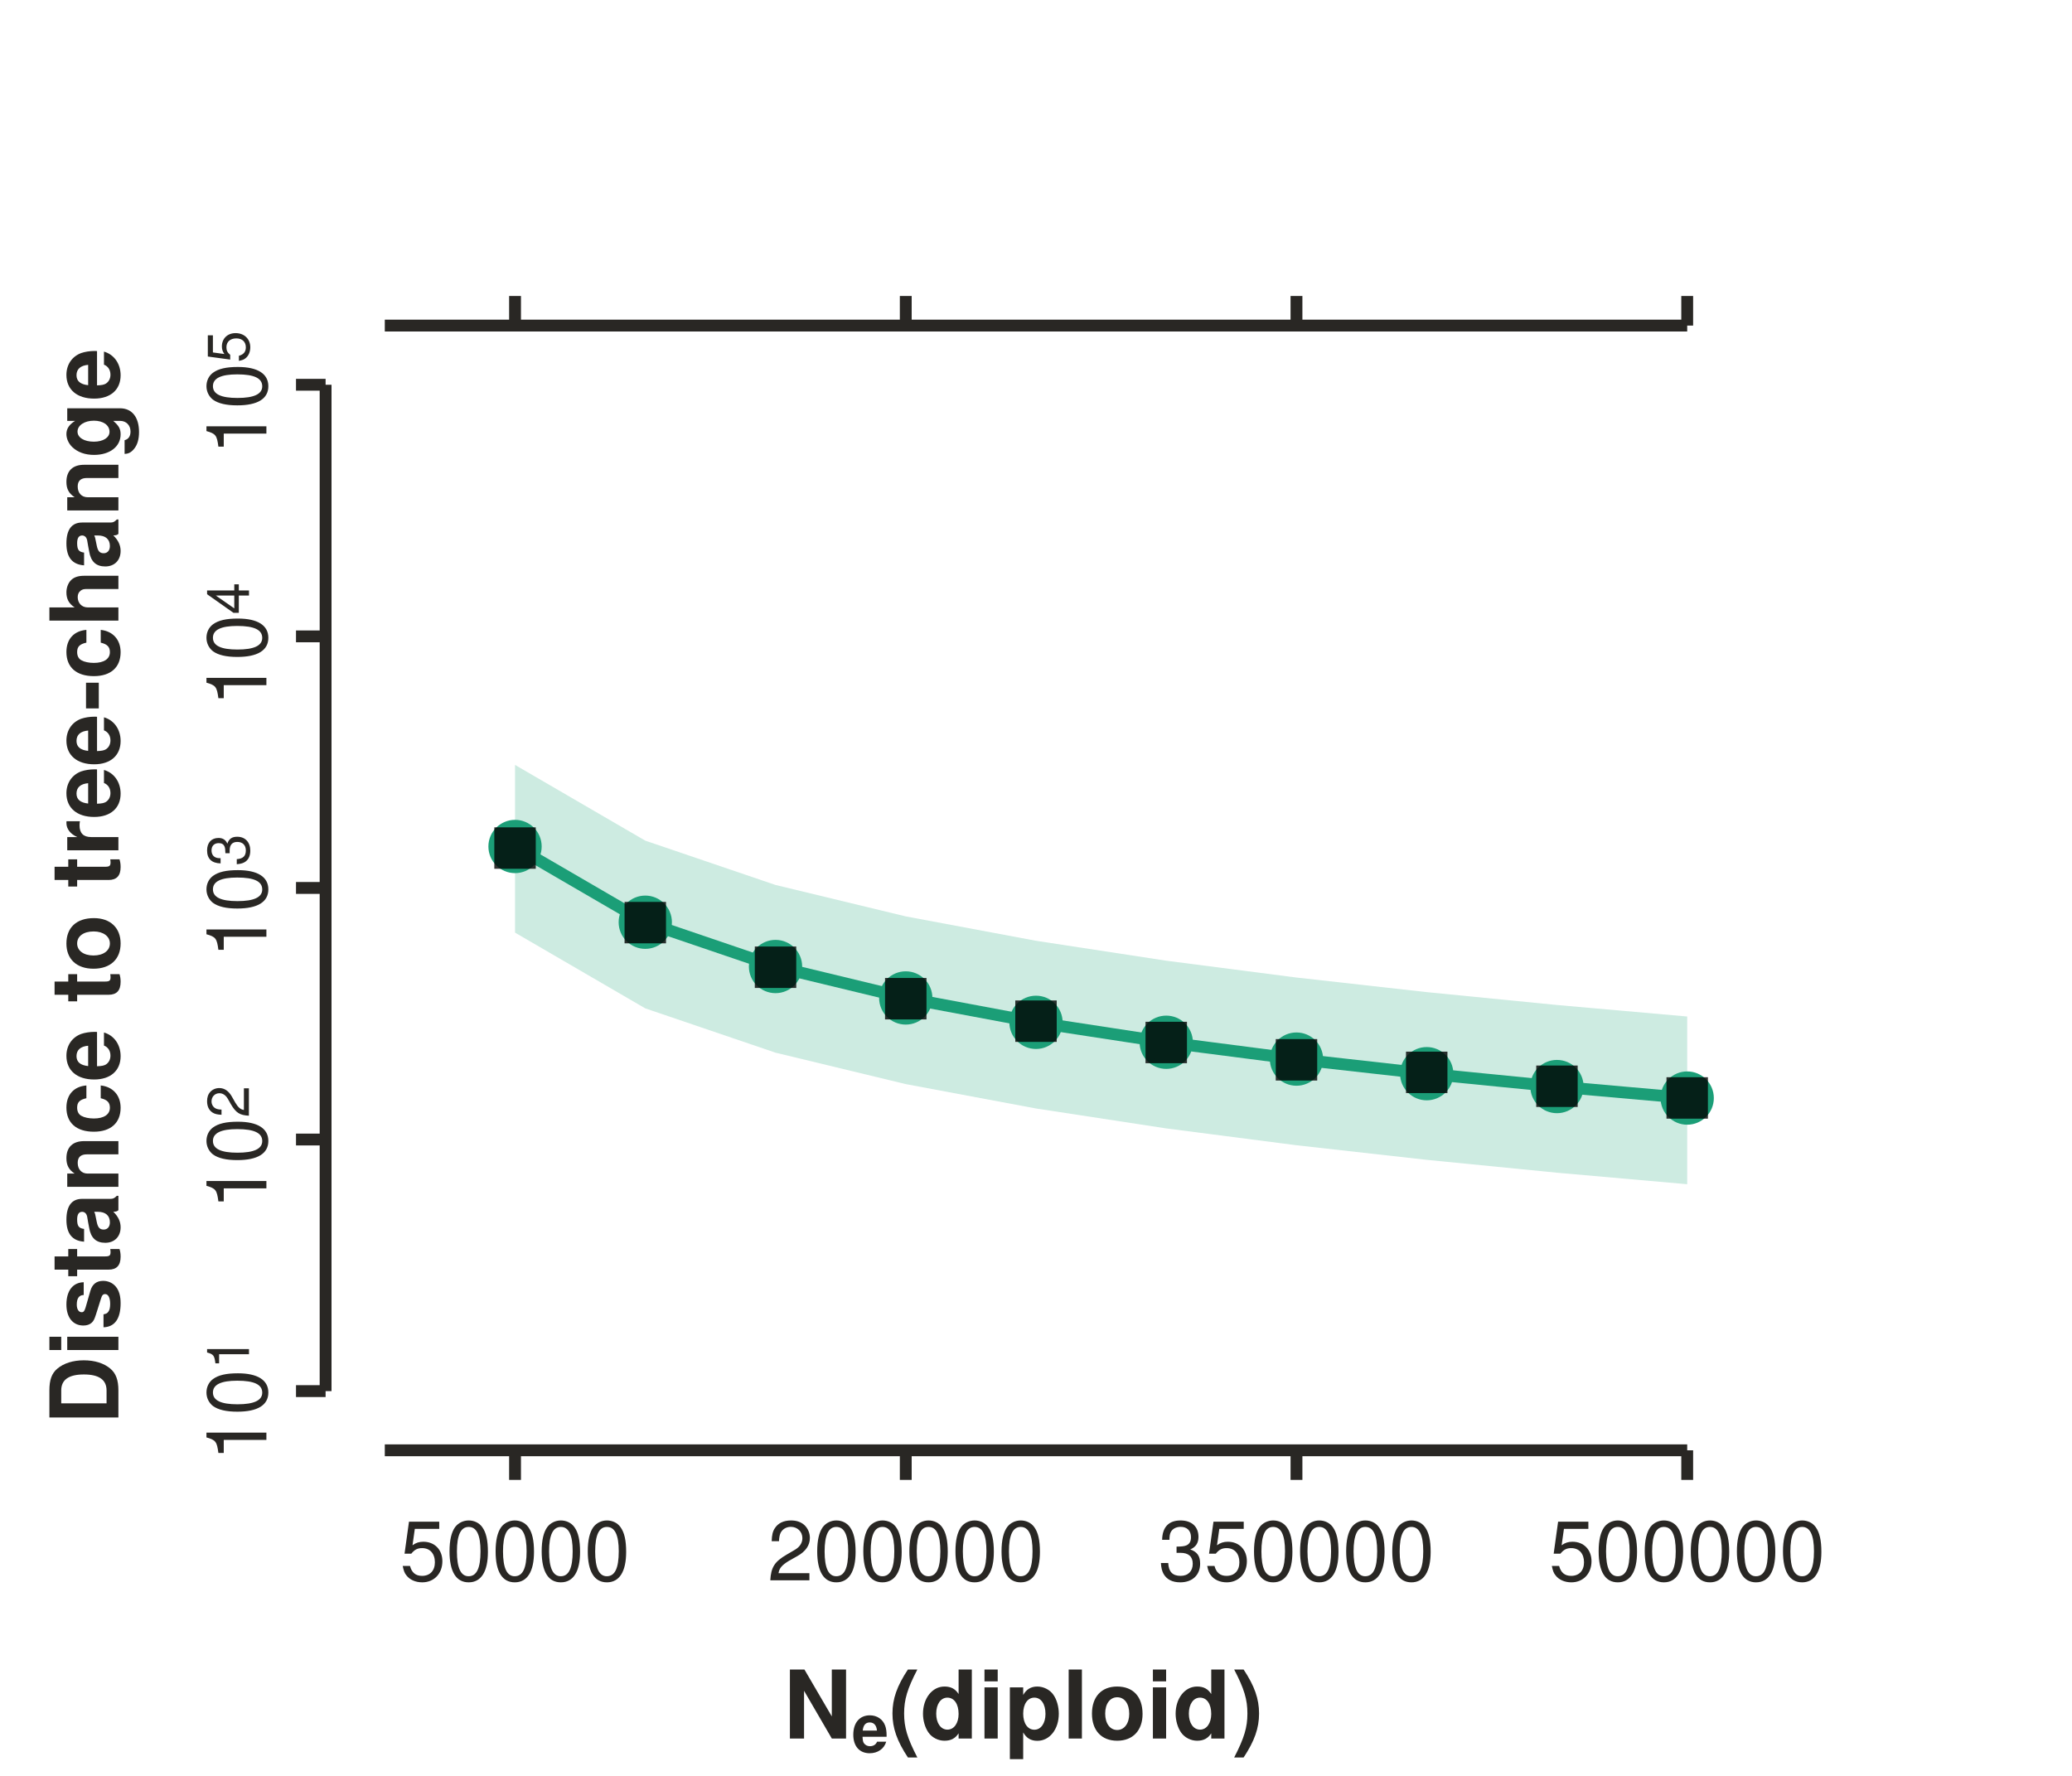
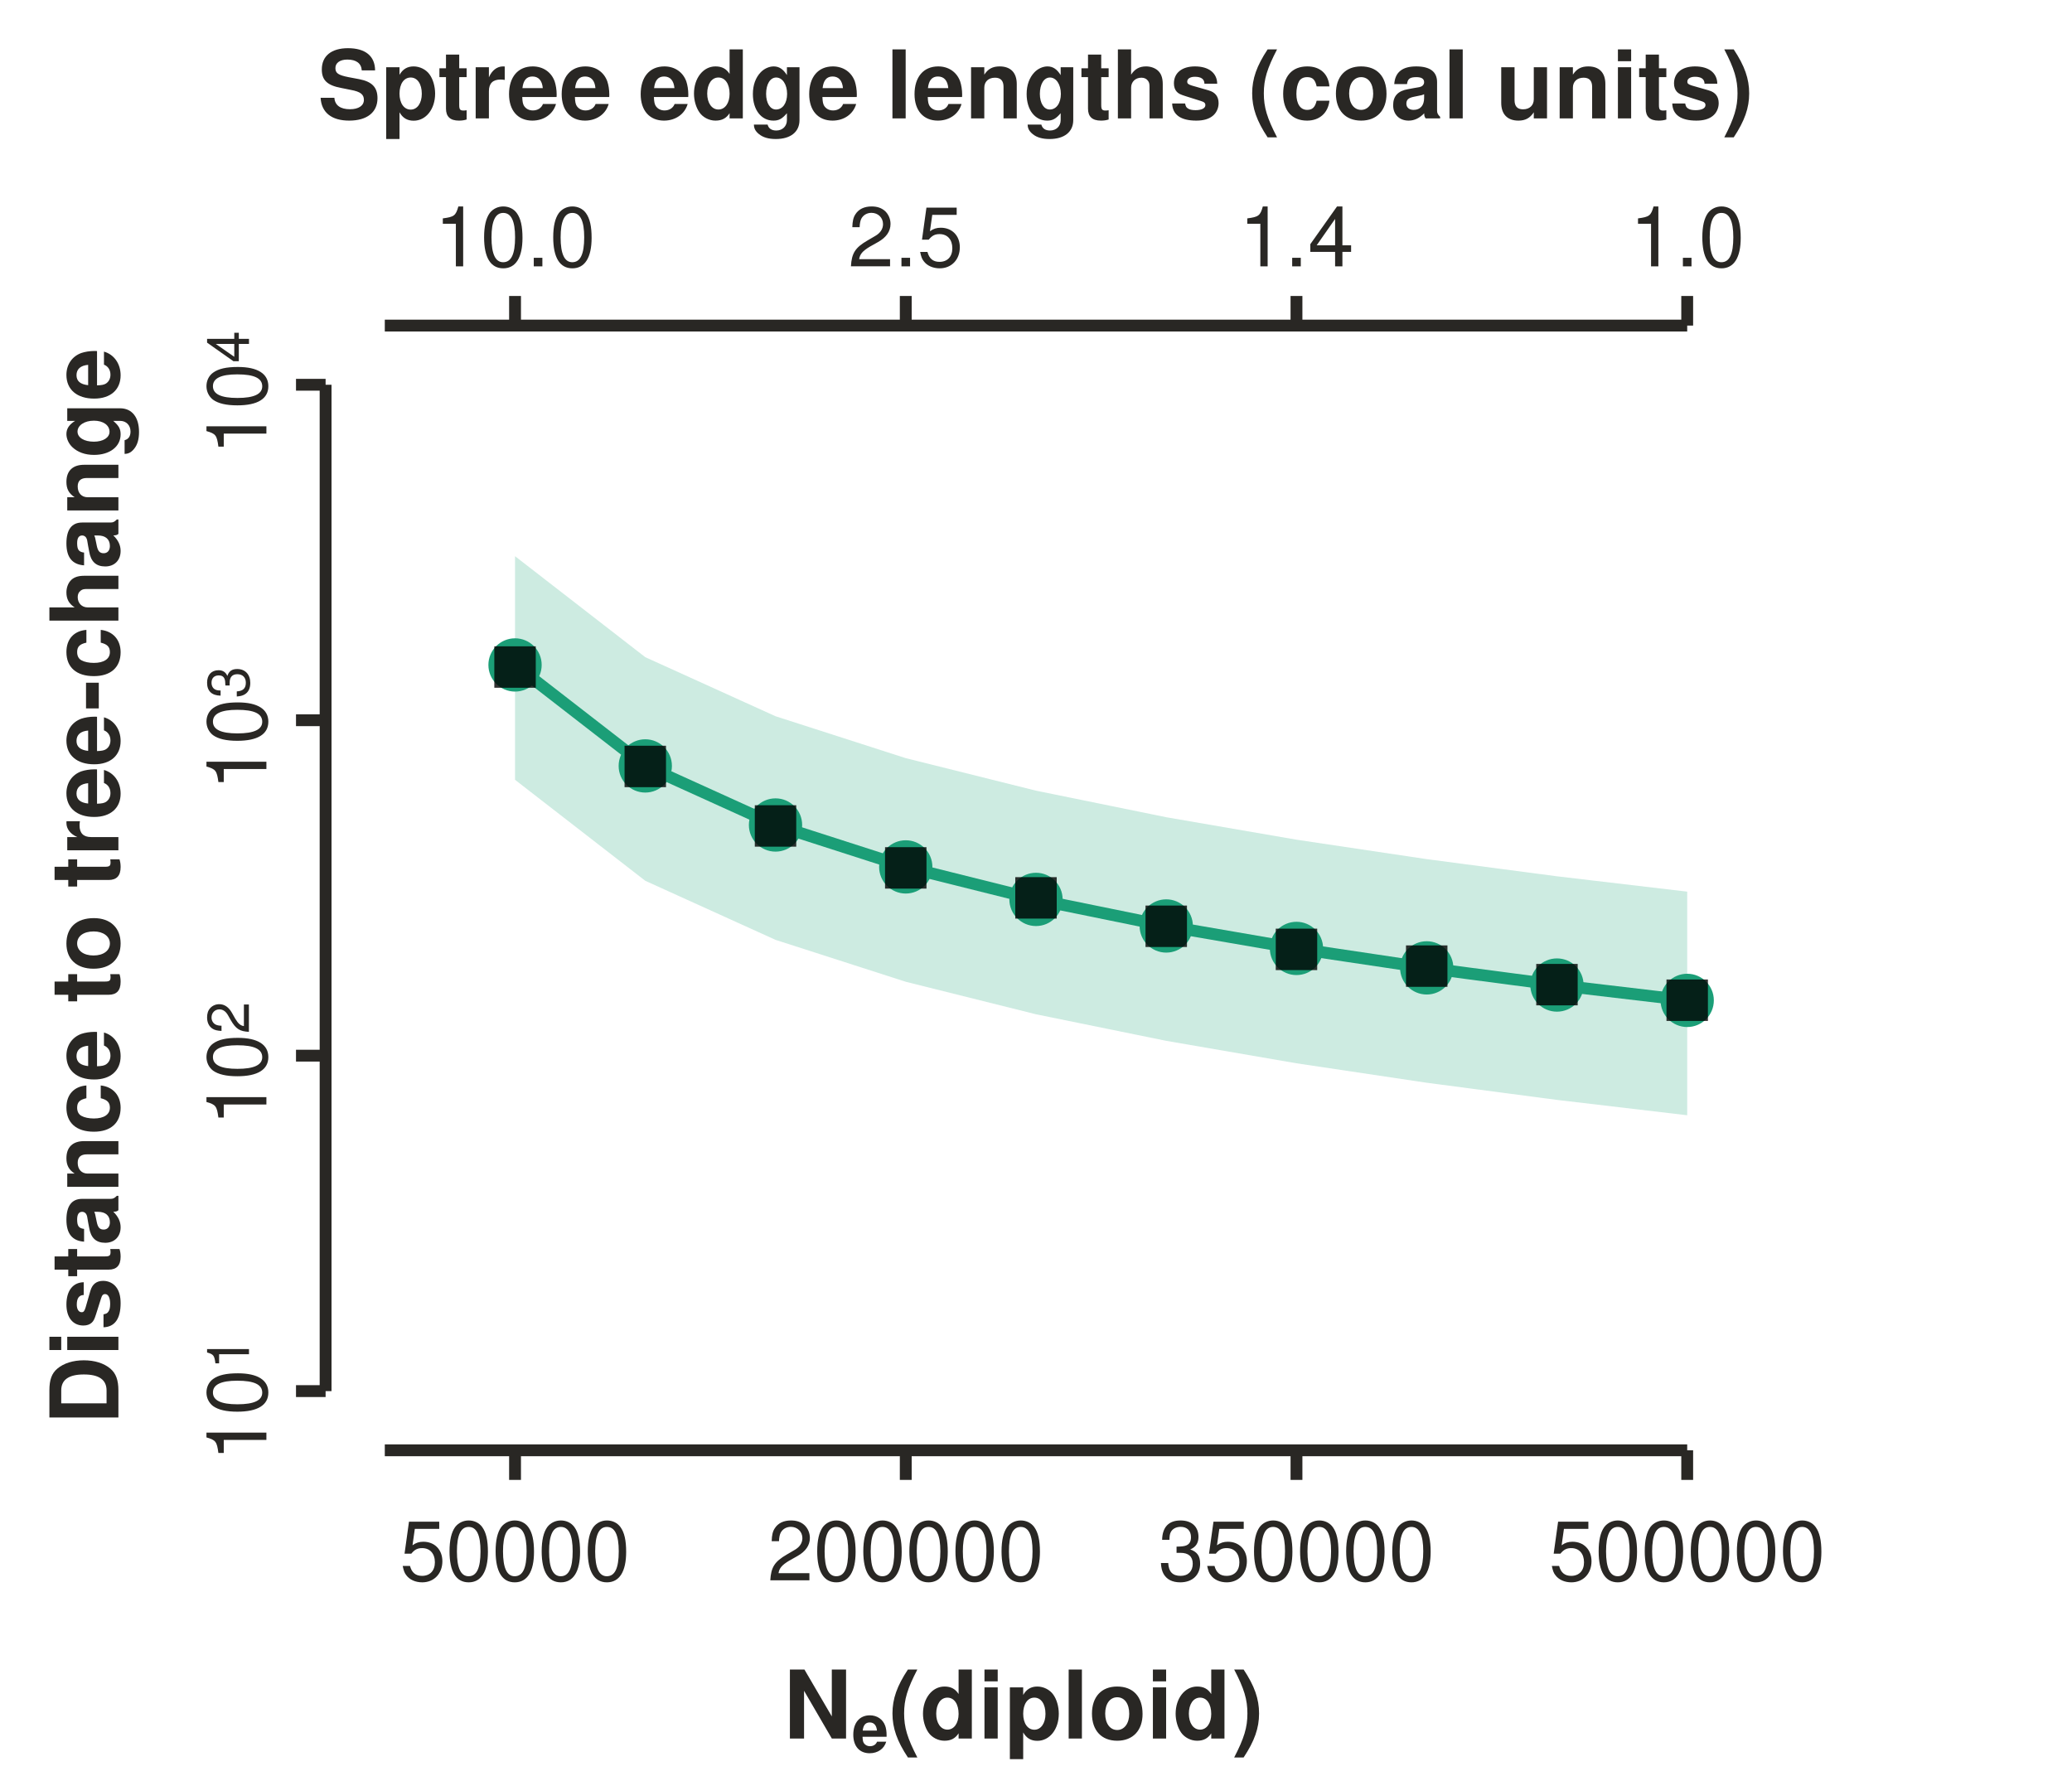
- <svg xmlns="http://www.w3.org/2000/svg" class="toyplot-canvas-Canvas" width="350.0px" height="300.0px" viewBox="0 0 350.0 300.0" preserveAspectRatio="xMidYMid meet" style="background-color:transparent;border-color:#292724;border-style:none;border-width:1.0;fill:rgb(16.1%,15.3%,14.1%);fill-opacity:1.0;font-family:Helvetica;font-size:12px;opacity:1.0;stroke:rgb(16.1%,15.3%,14.1%);stroke-opacity:1.0;stroke-width:1.0" id="t6c0636be565440a5936a8f9014020187">
-   <g class="toyplot-coordinates-Cartesian" id="tcae91ae8e6fc48f4aba4064f61879a3b">
-     <clipPath id="t70cc1f8d1aeb4241b9602135f8326e14">
+ <svg xmlns="http://www.w3.org/2000/svg" class="toyplot-canvas-Canvas" width="350.0px" height="300.0px" viewBox="0 0 350.0 300.0" preserveAspectRatio="xMidYMid meet" style="background-color:transparent;border-color:#292724;border-style:none;border-width:1.0;fill:rgb(16.1%,15.3%,14.1%);fill-opacity:1.0;font-family:Helvetica;font-size:12px;opacity:1.0;stroke:rgb(16.1%,15.3%,14.1%);stroke-opacity:1.0;stroke-width:1.0" id="t99d605724dde4fafabe729d2fc3d2e07">
+   <g class="toyplot-coordinates-Cartesian" id="t0b3703e448874a15b9fdbfc8e8da973b">
+     <clipPath id="tee3749d32b264bfca464934db235738b">
      <rect x="55.0" y="55.0" width="240.0" height="190.0" />
    </clipPath>
-     <g clip-path="url(#t70cc1f8d1aeb4241b9602135f8326e14)">
-       <g class="toyplot-mark-FillBoundaries" style="stroke:none" id="t5e4ef99b8a43401fae003bdca98f69ab">
-         <polygon points="87.0,157.55 109.0,170.344 131.0,177.828 153.0,183.138 175.0,187.256 197.0,190.622 219.0,193.467 241.0,195.932 263.0,198.106 285.0,200.05 285.0,171.719 263.0,169.774 241.0,167.6 219.0,165.136 197.0,162.291 175.0,158.925 153.0,154.807 131.0,149.497 109.0,142.013 87.0,129.219" style="fill:rgb(40%,76.1%,64.7%);fill-opacity:1.0;opacity:0.33;stroke:none" />
+     <g clip-path="url(#tee3749d32b264bfca464934db235738b)">
+       <g class="toyplot-mark-FillBoundaries" style="stroke:none" id="t62ef6441d1eb4c8ba91b1cd777d4f70a">
+         <polygon points="87.0,131.734 109.0,148.792 131.0,158.77 153.0,165.85 175.0,171.342 197.0,175.829 219.0,179.622 241.0,182.909 263.0,185.807 285.0,188.4 285.0,150.625 263.0,148.033 241.0,145.134 219.0,141.848 197.0,138.054 175.0,133.567 153.0,128.076 131.0,120.996 109.0,111.017 87.0,93.959" style="fill:rgb(40%,76.1%,64.7%);fill-opacity:1.0;opacity:0.33;stroke:none" />
      </g>
-       <g class="toyplot-mark-Plot" style="fill:none" id="tba26fe6731e0438eaaec6bd251878f30">
+       <g class="toyplot-mark-Plot" style="fill:none" id="td07f928b48ed472594ddfd834b5e1b36">
        <g class="toyplot-Series">
-           <path d="M 87.0 142.997 L 109.0 155.791 L 131.0 163.275 L 153.0 168.585 L 175.0 172.703 L 197.0 176.068 L 219.0 178.914 L 241.0 181.378 L 263.0 183.552 L 285.0 185.497" style="stroke:rgb(10.6%,62%,46.7%);stroke-opacity:1.0;stroke-width:2.0" />
+           <path d="M 87.0 112.329 L 109.0 129.388 L 131.0 139.366 L 153.0 146.446 L 175.0 151.938 L 197.0 156.425 L 219.0 160.218 L 241.0 163.504 L 263.0 166.403 L 285.0 168.996" style="stroke:rgb(10.6%,62%,46.7%);stroke-opacity:1.0;stroke-width:2.0" />
        </g>
      </g>
-       <g class="toyplot-mark-Point" id="tbcf8ae7c432b46bc88e299d82407c262">
+       <g class="toyplot-mark-Point" id="t9c0cf96eed2c479ea7f75ab1ce25bca9">
        <g class="toyplot-Series">
-           <g style="fill:rgb(10.6%,62%,46.7%);fill-opacity:1.0;opacity:1.0;stroke:rgb(10.6%,62%,46.7%);stroke-opacity:1.0" class="toyplot-Datum" transform="translate(87.0, 142.997)">
+           <g style="fill:rgb(10.6%,62%,46.7%);fill-opacity:1.0;opacity:1.0;stroke:rgb(10.6%,62%,46.7%);stroke-opacity:1.0" class="toyplot-Datum" transform="translate(87.0, 112.3293)">
            <circle r="4.0" />
          </g>
-           <g style="fill:rgb(10.6%,62%,46.7%);fill-opacity:1.0;opacity:1.0;stroke:rgb(10.6%,62%,46.7%);stroke-opacity:1.0" class="toyplot-Datum" transform="translate(109.0, 155.7908)">
+           <g style="fill:rgb(10.6%,62%,46.7%);fill-opacity:1.0;opacity:1.0;stroke:rgb(10.6%,62%,46.7%);stroke-opacity:1.0" class="toyplot-Datum" transform="translate(109.0, 129.3877)">
            <circle r="4.0" />
          </g>
-           <g style="fill:rgb(10.6%,62%,46.7%);fill-opacity:1.0;opacity:1.0;stroke:rgb(10.6%,62%,46.7%);stroke-opacity:1.0" class="toyplot-Datum" transform="translate(131.0, 163.2747)">
+           <g style="fill:rgb(10.6%,62%,46.7%);fill-opacity:1.0;opacity:1.0;stroke:rgb(10.6%,62%,46.7%);stroke-opacity:1.0" class="toyplot-Datum" transform="translate(131.0, 139.3662)">
            <circle r="4.0" />
          </g>
-           <g style="fill:rgb(10.6%,62%,46.7%);fill-opacity:1.0;opacity:1.0;stroke:rgb(10.6%,62%,46.7%);stroke-opacity:1.0" class="toyplot-Datum" transform="translate(153.0, 168.5846)">
+           <g style="fill:rgb(10.6%,62%,46.7%);fill-opacity:1.0;opacity:1.0;stroke:rgb(10.6%,62%,46.7%);stroke-opacity:1.0" class="toyplot-Datum" transform="translate(153.0, 146.4461)">
            <circle r="4.0" />
          </g>
-           <g style="fill:rgb(10.6%,62%,46.7%);fill-opacity:1.0;opacity:1.0;stroke:rgb(10.6%,62%,46.7%);stroke-opacity:1.0" class="toyplot-Datum" transform="translate(175.0, 172.7032)">
+           <g style="fill:rgb(10.6%,62%,46.7%);fill-opacity:1.0;opacity:1.0;stroke:rgb(10.6%,62%,46.7%);stroke-opacity:1.0" class="toyplot-Datum" transform="translate(175.0, 151.9376)">
            <circle r="4.0" />
          </g>
-           <g style="fill:rgb(10.6%,62%,46.7%);fill-opacity:1.0;opacity:1.0;stroke:rgb(10.6%,62%,46.7%);stroke-opacity:1.0" class="toyplot-Datum" transform="translate(197.0, 176.0684)">
+           <g style="fill:rgb(10.6%,62%,46.7%);fill-opacity:1.0;opacity:1.0;stroke:rgb(10.6%,62%,46.7%);stroke-opacity:1.0" class="toyplot-Datum" transform="translate(197.0, 156.4246)">
            <circle r="4.0" />
          </g>
-           <g style="fill:rgb(10.6%,62%,46.7%);fill-opacity:1.0;opacity:1.0;stroke:rgb(10.6%,62%,46.7%);stroke-opacity:1.0" class="toyplot-Datum" transform="translate(219.0, 178.9137)">
+           <g style="fill:rgb(10.6%,62%,46.7%);fill-opacity:1.0;opacity:1.0;stroke:rgb(10.6%,62%,46.7%);stroke-opacity:1.0" class="toyplot-Datum" transform="translate(219.0, 160.2182)">
            <circle r="4.0" />
          </g>
-           <g style="fill:rgb(10.6%,62%,46.7%);fill-opacity:1.0;opacity:1.0;stroke:rgb(10.6%,62%,46.7%);stroke-opacity:1.0" class="toyplot-Datum" transform="translate(241.0, 181.3783)">
+           <g style="fill:rgb(10.6%,62%,46.7%);fill-opacity:1.0;opacity:1.0;stroke:rgb(10.6%,62%,46.7%);stroke-opacity:1.0" class="toyplot-Datum" transform="translate(241.0, 163.5044)">
            <circle r="4.0" />
          </g>
-           <g style="fill:rgb(10.6%,62%,46.7%);fill-opacity:1.0;opacity:1.0;stroke:rgb(10.6%,62%,46.7%);stroke-opacity:1.0" class="toyplot-Datum" transform="translate(263.0, 183.5523)">
+           <g style="fill:rgb(10.6%,62%,46.7%);fill-opacity:1.0;opacity:1.0;stroke:rgb(10.6%,62%,46.7%);stroke-opacity:1.0" class="toyplot-Datum" transform="translate(263.0, 166.4031)">
            <circle r="4.0" />
          </g>
-           <g style="fill:rgb(10.6%,62%,46.7%);fill-opacity:1.0;opacity:1.0;stroke:rgb(10.6%,62%,46.7%);stroke-opacity:1.0" class="toyplot-Datum" transform="translate(285.0, 185.497)">
+           <g style="fill:rgb(10.6%,62%,46.7%);fill-opacity:1.0;opacity:1.0;stroke:rgb(10.6%,62%,46.7%);stroke-opacity:1.0" class="toyplot-Datum" transform="translate(285.0, 168.996)">
            <circle r="4.0" />
          </g>
        </g>
      </g>
-       <g class="toyplot-mark-Point" id="t904c4bc1d7ee46dbb529e96f6ecca321">
+       <g class="toyplot-mark-Point" id="t55f0a09c9b424ef588d5d7e44012f3fa">
        <g class="toyplot-Series">
-           <g style="fill:rgb(0%,0%,0%);fill-opacity:1.0;opacity:0.8;stroke:none" class="toyplot-Datum" transform="translate(87.0, 143.2624)">
+           <g style="fill:rgb(0%,0%,0%);fill-opacity:1.0;opacity:0.8;stroke:none" class="toyplot-Datum" transform="translate(87.0, 112.6832)">
            <rect x="-3.5" y="-3.5" width="7.0" height="7.0" />
          </g>
-           <g style="fill:rgb(0%,0%,0%);fill-opacity:1.0;opacity:0.8;stroke:none" class="toyplot-Datum" transform="translate(109.0, 155.8576)">
+           <g style="fill:rgb(0%,0%,0%);fill-opacity:1.0;opacity:0.8;stroke:none" class="toyplot-Datum" transform="translate(109.0, 129.4768)">
            <rect x="-3.5" y="-3.5" width="7.0" height="7.0" />
          </g>
-           <g style="fill:rgb(0%,0%,0%);fill-opacity:1.0;opacity:0.8;stroke:none" class="toyplot-Datum" transform="translate(131.0, 163.3959)">
+           <g style="fill:rgb(0%,0%,0%);fill-opacity:1.0;opacity:0.8;stroke:none" class="toyplot-Datum" transform="translate(131.0, 139.5278)">
            <rect x="-3.5" y="-3.5" width="7.0" height="7.0" />
          </g>
-           <g style="fill:rgb(0%,0%,0%);fill-opacity:1.0;opacity:0.8;stroke:none" class="toyplot-Datum" transform="translate(153.0, 168.7101)">
+           <g style="fill:rgb(0%,0%,0%);fill-opacity:1.0;opacity:0.8;stroke:none" class="toyplot-Datum" transform="translate(153.0, 146.6135)">
            <rect x="-3.5" y="-3.5" width="7.0" height="7.0" />
          </g>
-           <g style="fill:rgb(0%,0%,0%);fill-opacity:1.0;opacity:0.8;stroke:none" class="toyplot-Datum" transform="translate(175.0, 172.5077)">
+           <g style="fill:rgb(0%,0%,0%);fill-opacity:1.0;opacity:0.8;stroke:none" class="toyplot-Datum" transform="translate(175.0, 151.6769)">
            <rect x="-3.5" y="-3.5" width="7.0" height="7.0" />
          </g>
-           <g style="fill:rgb(0%,0%,0%);fill-opacity:1.0;opacity:0.8;stroke:none" class="toyplot-Datum" transform="translate(197.0, 176.1074)">
+           <g style="fill:rgb(0%,0%,0%);fill-opacity:1.0;opacity:0.8;stroke:none" class="toyplot-Datum" transform="translate(197.0, 156.4765)">
            <rect x="-3.5" y="-3.5" width="7.0" height="7.0" />
          </g>
-           <g style="fill:rgb(0%,0%,0%);fill-opacity:1.0;opacity:0.8;stroke:none" class="toyplot-Datum" transform="translate(219.0, 179.033)">
+           <g style="fill:rgb(0%,0%,0%);fill-opacity:1.0;opacity:0.8;stroke:none" class="toyplot-Datum" transform="translate(219.0, 160.3774)">
            <rect x="-3.5" y="-3.5" width="7.0" height="7.0" />
          </g>
-           <g style="fill:rgb(0%,0%,0%);fill-opacity:1.0;opacity:0.8;stroke:none" class="toyplot-Datum" transform="translate(241.0, 181.1543)">
+           <g style="fill:rgb(0%,0%,0%);fill-opacity:1.0;opacity:0.8;stroke:none" class="toyplot-Datum" transform="translate(241.0, 163.2058)">
            <rect x="-3.5" y="-3.5" width="7.0" height="7.0" />
          </g>
-           <g style="fill:rgb(0%,0%,0%);fill-opacity:1.0;opacity:0.8;stroke:none" class="toyplot-Datum" transform="translate(263.0, 183.5009)">
+           <g style="fill:rgb(0%,0%,0%);fill-opacity:1.0;opacity:0.8;stroke:none" class="toyplot-Datum" transform="translate(263.0, 166.3345)">
            <rect x="-3.5" y="-3.5" width="7.0" height="7.0" />
          </g>
-           <g style="fill:rgb(0%,0%,0%);fill-opacity:1.0;opacity:0.8;stroke:none" class="toyplot-Datum" transform="translate(285.0, 185.4749)">
+           <g style="fill:rgb(0%,0%,0%);fill-opacity:1.0;opacity:0.8;stroke:none" class="toyplot-Datum" transform="translate(285.0, 168.9665)">
            <rect x="-3.5" y="-3.5" width="7.0" height="7.0" />
          </g>
        </g>
      </g>
    </g>
-     <g class="toyplot-coordinates-Axis" id="tb8c12cc389d14156ac7ca04a16e15aa4" transform="translate(65.0,235.0)translate(0,10.0)">
+     <g class="toyplot-coordinates-Axis" id="t2946fb676d3f4dc3b91c118bad5e7406" transform="translate(65.0,235.0)translate(0,10.0)">
      <line x1="0" y1="0" x2="220.0" y2="0" style="stroke-width:2" />
      <g>
        <line x1="22.0" y1="5.0" x2="22.0" y2="0" style="stroke-width:2" />
        <line x1="88.0" y1="5.0" x2="88.0" y2="0" style="stroke-width:2" />
        <line x1="154.0" y1="5.0" x2="154.0" y2="0" style="stroke-width:2" />
        <line x1="220.0" y1="5.0" x2="220.0" y2="0" style="stroke-width:2" />
      </g>
      <g>
        <g transform="translate(22.0,10.0)">
          <text x="-19.46" y="11.977" style="fill:rgb(16.1%,15.3%,14.1%);fill-opacity:1.0;font-family:helvetica;font-size:14.0px;font-weight:normal;stroke:none;vertical-align:baseline;white-space:pre">50000</text>
        </g>
        <g transform="translate(88.0,10.0)">
          <text x="-23.352" y="11.977" style="fill:rgb(16.1%,15.3%,14.1%);fill-opacity:1.0;font-family:helvetica;font-size:14.0px;font-weight:normal;stroke:none;vertical-align:baseline;white-space:pre">200000</text>
        </g>
        <g transform="translate(154.0,10.0)">
          <text x="-23.352" y="11.977" style="fill:rgb(16.1%,15.3%,14.1%);fill-opacity:1.0;font-family:helvetica;font-size:14.0px;font-weight:normal;stroke:none;vertical-align:baseline;white-space:pre">350000</text>
        </g>
        <g transform="translate(220.0,10.0)">
          <text x="-23.352" y="11.977" style="fill:rgb(16.1%,15.3%,14.1%);fill-opacity:1.0;font-family:helvetica;font-size:14.0px;font-weight:normal;stroke:none;vertical-align:baseline;white-space:pre">500000</text>
        </g>
      </g>
      <g transform="translate(110.0,35.0)">
        <text x="-42.666" y="13.688" style="fill:rgb(16.1%,15.3%,14.1%);fill-opacity:1.0;font-family:helvetica;font-size:16.0px;font-weight:bold;stroke:none;vertical-align:baseline;white-space:pre">N</text>
        <text x="-31.114" y="15.928" style="fill:rgb(16.1%,15.3%,14.1%);fill-opacity:1.0;font-family:helvetica;font-size:11.2px;font-weight:bold;stroke:none;vertical-align:baseline;white-space:pre">e</text>
        <text x="-24.886" y="13.688" style="fill:rgb(16.1%,15.3%,14.1%);fill-opacity:1.0;font-family:helvetica;font-size:16.0px;font-weight:bold;stroke:none;vertical-align:baseline;white-space:pre"> (diploid)</text>
      </g>
      <g class="toyplot-coordinates-Axis-coordinates" style="visibility:hidden" transform="">
        <line x1="0" x2="0" y1="-5.0" y2="7.5" style="stroke:rgb(43.9%,50.2%,56.5%);stroke-opacity:1.0;stroke-width:1.0" />
        <text x="0" y="-10.0" style="alignment-baseline:alphabetic;fill:rgb(43.9%,50.2%,56.5%);fill-opacity:1.0;font-size:10px;font-weight:normal;stroke:none;text-anchor:middle" />
      </g>
    </g>
-     <g class="toyplot-coordinates-Axis" id="tc7d962f760fb4093b1da7e300d82a61e" transform="translate(65.0,235.0)rotate(-90.0)translate(0,-10.0)">
+     <g class="toyplot-coordinates-Axis" id="t992913ca1f1642bdb492204d07dba48d" transform="translate(65.0,235.0)rotate(-90.0)translate(0,-10.0)">
      <line x1="0" y1="0" x2="170.0" y2="0" style="stroke-width:2" />
      <g>
        <line x1="0.0" y1="-5.0" x2="0.0" y2="0" style="stroke-width:2" />
-         <line x1="42.5" y1="-5.0" x2="42.5" y2="0" style="stroke-width:2" />
-         <line x1="85.0" y1="-5.0" x2="85.0" y2="0" style="stroke-width:2" />
-         <line x1="127.5" y1="-5.0" x2="127.5" y2="0" style="stroke-width:2" />
+         <line x1="56.667" y1="-5.0" x2="56.667" y2="0" style="stroke-width:2" />
+         <line x1="113.333" y1="-5.0" x2="113.333" y2="0" style="stroke-width:2" />
        <line x1="170.0" y1="-5.0" x2="170.0" y2="0" style="stroke-width:2" />
      </g>
      <g>
        <g transform="translate(0.0,-10.0)">
          <text x="-11.871" y="0.0" style="fill:rgb(16.1%,15.3%,14.1%);fill-opacity:1.0;font-family:helvetica;font-size:14.0px;font-weight:normal;stroke:none;vertical-align:baseline;white-space:pre">10</text>
          <text x="3.697" y="-2.94" style="fill:rgb(16.1%,15.3%,14.1%);fill-opacity:1.0;font-family:helvetica;font-size:9.8px;font-weight:normal;stroke:none;vertical-align:baseline;white-space:pre"> 1</text>
        </g>
-         <g transform="translate(42.5,-10.0)">
+         <g transform="translate(56.66667,-10.0)">
          <text x="-11.871" y="0.0" style="fill:rgb(16.1%,15.3%,14.1%);fill-opacity:1.0;font-family:helvetica;font-size:14.0px;font-weight:normal;stroke:none;vertical-align:baseline;white-space:pre">10</text>
          <text x="3.697" y="-2.94" style="fill:rgb(16.1%,15.3%,14.1%);fill-opacity:1.0;font-family:helvetica;font-size:9.8px;font-weight:normal;stroke:none;vertical-align:baseline;white-space:pre"> 2</text>
        </g>
-         <g transform="translate(85.0,-10.0)">
+         <g transform="translate(113.3333,-10.0)">
          <text x="-11.871" y="0.0" style="fill:rgb(16.1%,15.3%,14.1%);fill-opacity:1.0;font-family:helvetica;font-size:14.0px;font-weight:normal;stroke:none;vertical-align:baseline;white-space:pre">10</text>
          <text x="3.697" y="-2.94" style="fill:rgb(16.1%,15.3%,14.1%);fill-opacity:1.0;font-family:helvetica;font-size:9.8px;font-weight:normal;stroke:none;vertical-align:baseline;white-space:pre"> 3</text>
        </g>
-         <g transform="translate(127.5,-10.0)">
+         <g transform="translate(170.0,-10.0)">
          <text x="-11.871" y="0.0" style="fill:rgb(16.1%,15.3%,14.1%);fill-opacity:1.0;font-family:helvetica;font-size:14.0px;font-weight:normal;stroke:none;vertical-align:baseline;white-space:pre">10</text>
          <text x="3.697" y="-2.94" style="fill:rgb(16.1%,15.3%,14.1%);fill-opacity:1.0;font-family:helvetica;font-size:9.8px;font-weight:normal;stroke:none;vertical-align:baseline;white-space:pre"> 4</text>
-         </g>
-         <g transform="translate(170.0,-10.0)">
-           <text x="-11.871" y="0.0" style="fill:rgb(16.1%,15.3%,14.1%);fill-opacity:1.0;font-family:helvetica;font-size:14.0px;font-weight:normal;stroke:none;vertical-align:baseline;white-space:pre">10</text>
-           <text x="3.697" y="-2.94" style="fill:rgb(16.1%,15.3%,14.1%);fill-opacity:1.0;font-family:helvetica;font-size:9.8px;font-weight:normal;stroke:none;vertical-align:baseline;white-space:pre"> 5</text>
        </g>
      </g>
      <g transform="translate(85.0,-35.0)">
        <text x="-90.688" y="0.0" style="fill:rgb(16.1%,15.3%,14.1%);fill-opacity:1.0;font-family:helvetica;font-size:16.0px;font-weight:bold;stroke:none;vertical-align:baseline;white-space:pre">Distance to tree-change</text>
      </g>
      <g class="toyplot-coordinates-Axis-coordinates" style="visibility:hidden" transform="">
        <line x1="0" x2="0" y1="5.0" y2="-7.5" style="stroke:rgb(43.9%,50.2%,56.5%);stroke-opacity:1.0;stroke-width:1.0" />
        <text x="0" y="10.0" style="alignment-baseline:hanging;fill:rgb(43.9%,50.2%,56.5%);fill-opacity:1.0;font-size:10px;font-weight:normal;stroke:none;text-anchor:middle" />
      </g>
    </g>
  </g>
-   <g class="toyplot-coordinates-Cartesian" id="t37bbbeb3cfee43508f2851ade02d060e">
-     <clipPath id="td3b4874f290d49c78e981f27119daea3">
+   <g class="toyplot-coordinates-Cartesian" id="tce2b04c6b54e4256ac1a434d0a18fad5">
+     <clipPath id="t6903dcc6962b4581b25b40ca1e21b40e">
      <rect x="55.0" y="55.0" width="240.0" height="190.0" />
    </clipPath>
-     <g clip-path="url(#td3b4874f290d49c78e981f27119daea3)" />
-     <g class="toyplot-coordinates-Axis" id="tb5fa34ca8ce74444b749545cb6752c0c" transform="translate(65.0,65.0)translate(0,-10.0)">
+     <g clip-path="url(#t6903dcc6962b4581b25b40ca1e21b40e)" />
+     <g class="toyplot-coordinates-Axis" id="ta508610574494d259fb542a3529381ce" transform="translate(65.0,65.0)translate(0,-10.0)">
      <line x1="0" y1="0" x2="220.0" y2="0" style="stroke-width:2" />
      <g>
        <line x1="22" y1="-5.0" x2="22" y2="0" style="stroke-width:2" />
        <line x1="88" y1="-5.0" x2="88" y2="0" style="stroke-width:2" />
        <line x1="154" y1="-5.0" x2="154" y2="0" style="stroke-width:2" />
        <line x1="220.0" y1="-5.0" x2="220.0" y2="0" style="stroke-width:2" />
      </g>
      <g>
        <g transform="translate(22.0002,-10.0)">
-           <text x="-1.946" y="0.0" style="fill:rgb(16.1%,15.3%,14.1%);fill-opacity:1.0;font-family:helvetica;font-size:14.0px;font-weight:normal;stroke:none;vertical-align:baseline;white-space:pre"> </text>
+           <text x="-13.622" y="0.0" style="fill:rgb(16.1%,15.3%,14.1%);fill-opacity:1.0;font-family:helvetica;font-size:14.0px;font-weight:normal;stroke:none;vertical-align:baseline;white-space:pre">10.0</text>
        </g>
        <g transform="translate(88.00013,-10.0)">
-           <text x="-1.946" y="0.0" style="fill:rgb(16.1%,15.3%,14.1%);fill-opacity:1.0;font-family:helvetica;font-size:14.0px;font-weight:normal;stroke:none;vertical-align:baseline;white-space:pre"> </text>
+           <text x="-9.73" y="0.0" style="fill:rgb(16.1%,15.3%,14.1%);fill-opacity:1.0;font-family:helvetica;font-size:14.0px;font-weight:normal;stroke:none;vertical-align:baseline;white-space:pre">2.5</text>
        </g>
        <g transform="translate(154.0001,-10.0)">
-           <text x="-1.946" y="0.0" style="fill:rgb(16.1%,15.3%,14.1%);fill-opacity:1.0;font-family:helvetica;font-size:14.0px;font-weight:normal;stroke:none;vertical-align:baseline;white-space:pre"> </text>
+           <text x="-9.73" y="0.0" style="fill:rgb(16.1%,15.3%,14.1%);fill-opacity:1.0;font-family:helvetica;font-size:14.0px;font-weight:normal;stroke:none;vertical-align:baseline;white-space:pre">1.4</text>
        </g>
        <g transform="translate(220.0,-10.0)">
-           <text x="-1.946" y="0.0" style="fill:rgb(16.1%,15.3%,14.1%);fill-opacity:1.0;font-family:helvetica;font-size:14.0px;font-weight:normal;stroke:none;vertical-align:baseline;white-space:pre"> </text>
+           <text x="-9.73" y="0.0" style="fill:rgb(16.1%,15.3%,14.1%);fill-opacity:1.0;font-family:helvetica;font-size:14.0px;font-weight:normal;stroke:none;vertical-align:baseline;white-space:pre">1.0</text>
        </g>
+       </g>
+       <g transform="translate(110.0,-35.0)">
+         <text x="-121.36" y="0.0" style="fill:rgb(16.1%,15.3%,14.1%);fill-opacity:1.0;font-family:helvetica;font-size:16.0px;font-weight:bold;stroke:none;vertical-align:baseline;white-space:pre">Sptree edge lengths (coal units)</text>
      </g>
      <g class="toyplot-coordinates-Axis-coordinates" style="visibility:hidden" transform="">
        <line x1="0" x2="0" y1="5.0" y2="-7.5" style="stroke:rgb(43.9%,50.2%,56.5%);stroke-opacity:1.0;stroke-width:1.0" />
        <text x="0" y="10.0" style="alignment-baseline:hanging;fill:rgb(43.9%,50.2%,56.5%);fill-opacity:1.0;font-size:10px;font-weight:normal;stroke:none;text-anchor:middle" />
      </g>
    </g>
  </g>
</svg>
